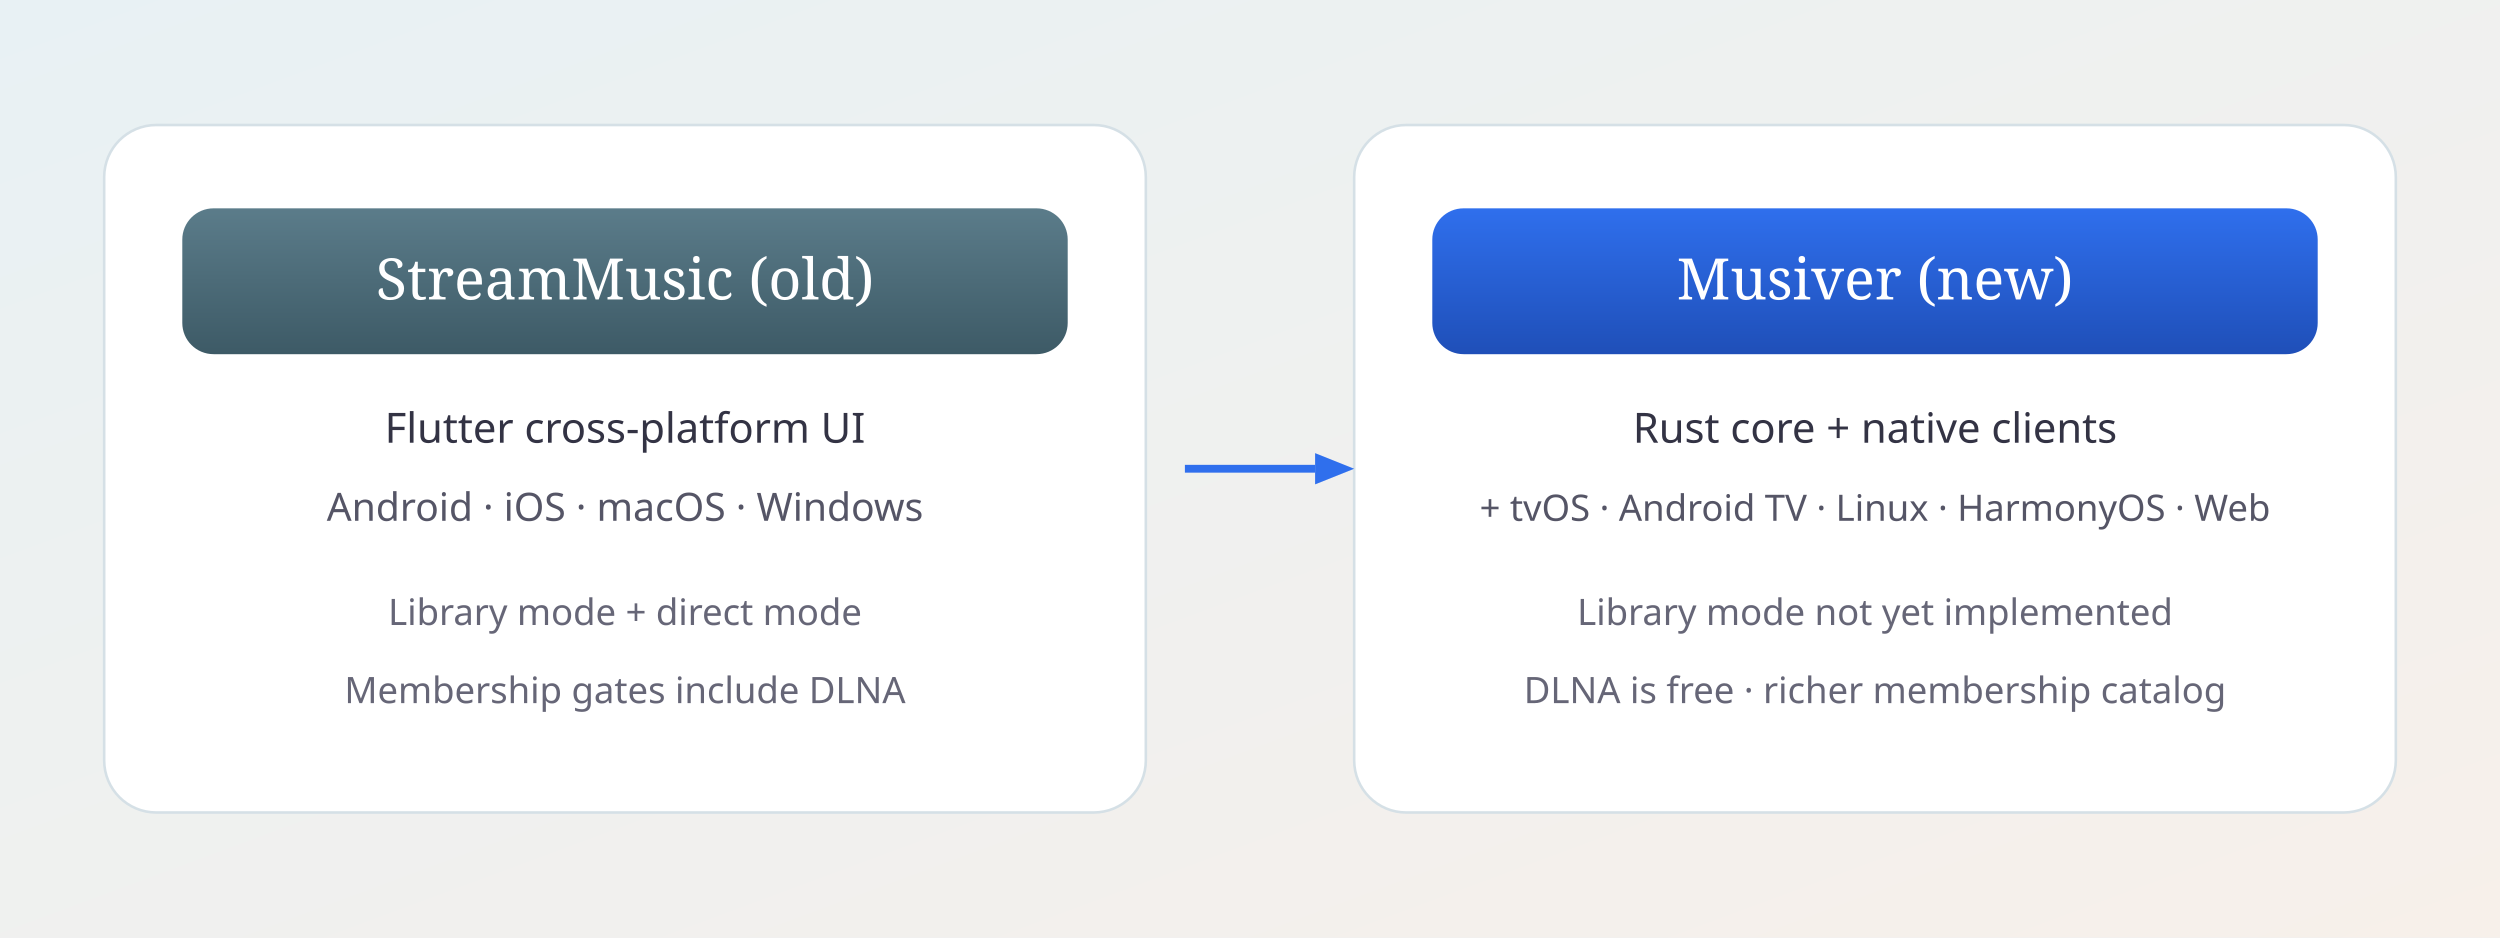
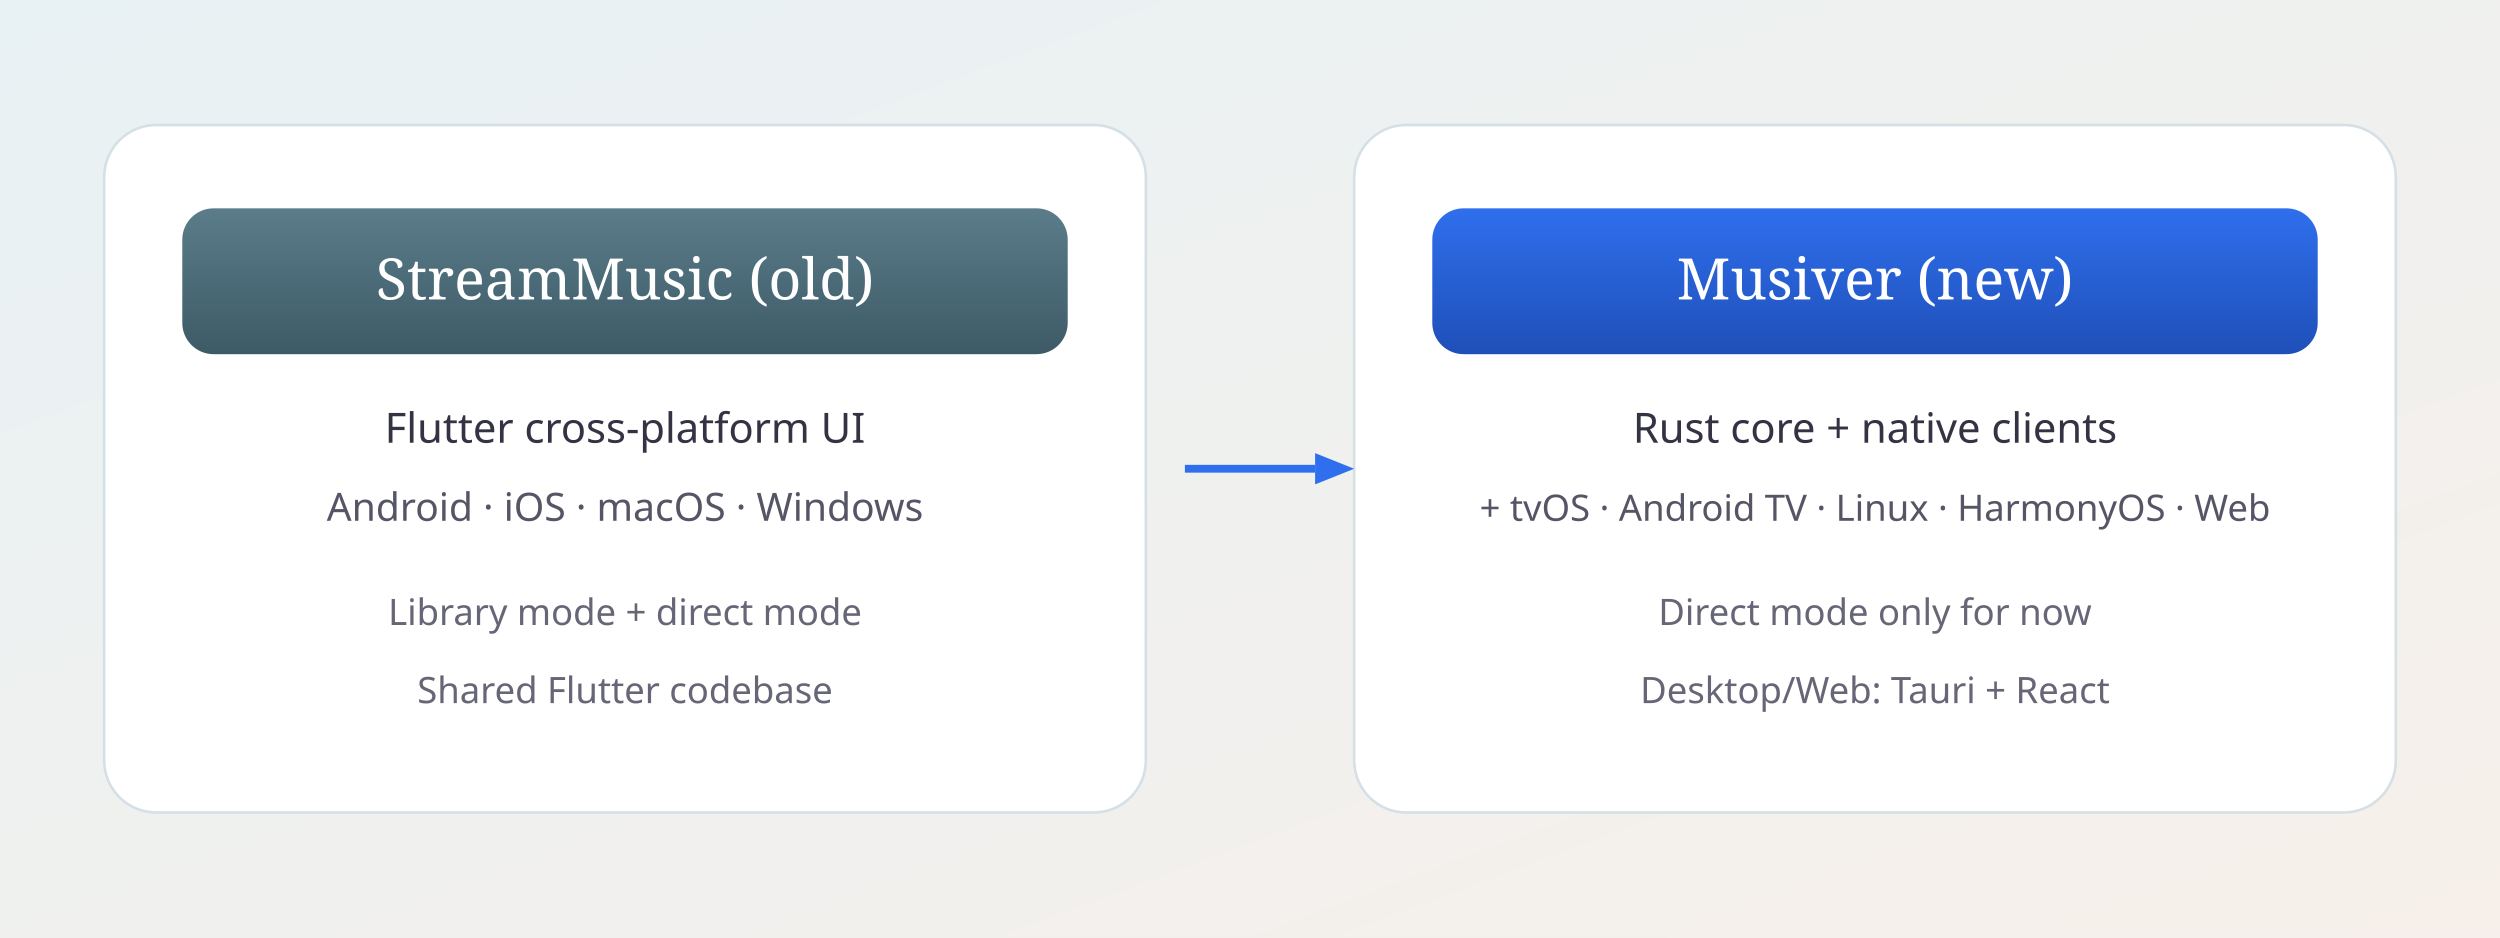
<svg xmlns="http://www.w3.org/2000/svg" width="960" height="360" viewBox="0 0 960 360" role="img" aria-label="Old vs new architecture">
  <defs>
    <linearGradient id="bg" x1="0" y1="0" x2="1" y2="1">
      <stop offset="0%" stop-color="#e8f1f4" />
      <stop offset="100%" stop-color="#f7f0ea" />
    </linearGradient>
    <linearGradient id="old" x1="0" y1="0" x2="0" y2="1">
      <stop offset="0%" stop-color="#5b7c8a" />
      <stop offset="100%" stop-color="#3d5a66" />
    </linearGradient>
    <linearGradient id="neu" x1="0" y1="0" x2="0" y2="1">
      <stop offset="0%" stop-color="#2f6fed" />
      <stop offset="100%" stop-color="#1f4fb8" />
    </linearGradient>
  </defs>
  <rect width="960" height="360" fill="url(#bg)" />
  <rect x="40" y="48" width="400" height="264" rx="20" fill="#fff" stroke="#d5e0e6" />
  <rect x="520" y="48" width="400" height="264" rx="20" fill="#fff" stroke="#d5e0e6" />
  <rect x="70" y="80" width="340" height="56" rx="12" fill="url(#old)" />
  <text x="240" y="115" text-anchor="middle" fill="#fff" font-family="Georgia, serif" font-size="22">StreamMusic (old)</text>
  <text x="240" y="170" text-anchor="middle" fill="#334" font-family="system-ui,sans-serif" font-size="16">Flutter cross-platform UI</text>
  <text x="240" y="200" text-anchor="middle" fill="#556" font-family="system-ui,sans-serif" font-size="15">Android · iOS · macOS · Windows</text>
  <text x="240" y="240" text-anchor="middle" fill="#667" font-family="system-ui,sans-serif" font-size="14">Library mode + direct mode</text>
-   <text x="240" y="270" text-anchor="middle" fill="#667" font-family="system-ui,sans-serif" font-size="14">Membership gates include DLNA</text>
+   <text x="240" y="270" text-anchor="middle" fill="#667" font-family="system-ui,sans-serif" font-size="14">Shared Flutter codebase</text>
  <rect x="550" y="80" width="340" height="56" rx="12" fill="url(#neu)" />
  <text x="720" y="115" text-anchor="middle" fill="#fff" font-family="Georgia, serif" font-size="22">Musiver (new)</text>
  <text x="720" y="170" text-anchor="middle" fill="#334" font-family="system-ui,sans-serif" font-size="16">Rust core + native clients</text>
  <text x="720" y="200" text-anchor="middle" fill="#556" font-family="system-ui,sans-serif" font-size="14">+ tvOS · Android TV · Linux · HarmonyOS · Web</text>
-   <text x="720" y="240" text-anchor="middle" fill="#667" font-family="system-ui,sans-serif" font-size="14">Library mode not yet implemented</text>
-   <text x="720" y="270" text-anchor="middle" fill="#667" font-family="system-ui,sans-serif" font-size="14">DLNA is free · richer membership catalog</text>
+   <text x="720" y="240" text-anchor="middle" fill="#667" font-family="system-ui,sans-serif" font-size="14">Direct mode only for now</text>
+   <text x="720" y="270" text-anchor="middle" fill="#667" font-family="system-ui,sans-serif" font-size="14">Desktop/Web: Tauri + React</text>
  <path d="M455 180 L505 180" stroke="#2f6fed" stroke-width="3" fill="none" />
  <polygon points="505,174 520,180 505,186" fill="#2f6fed" />
</svg>
